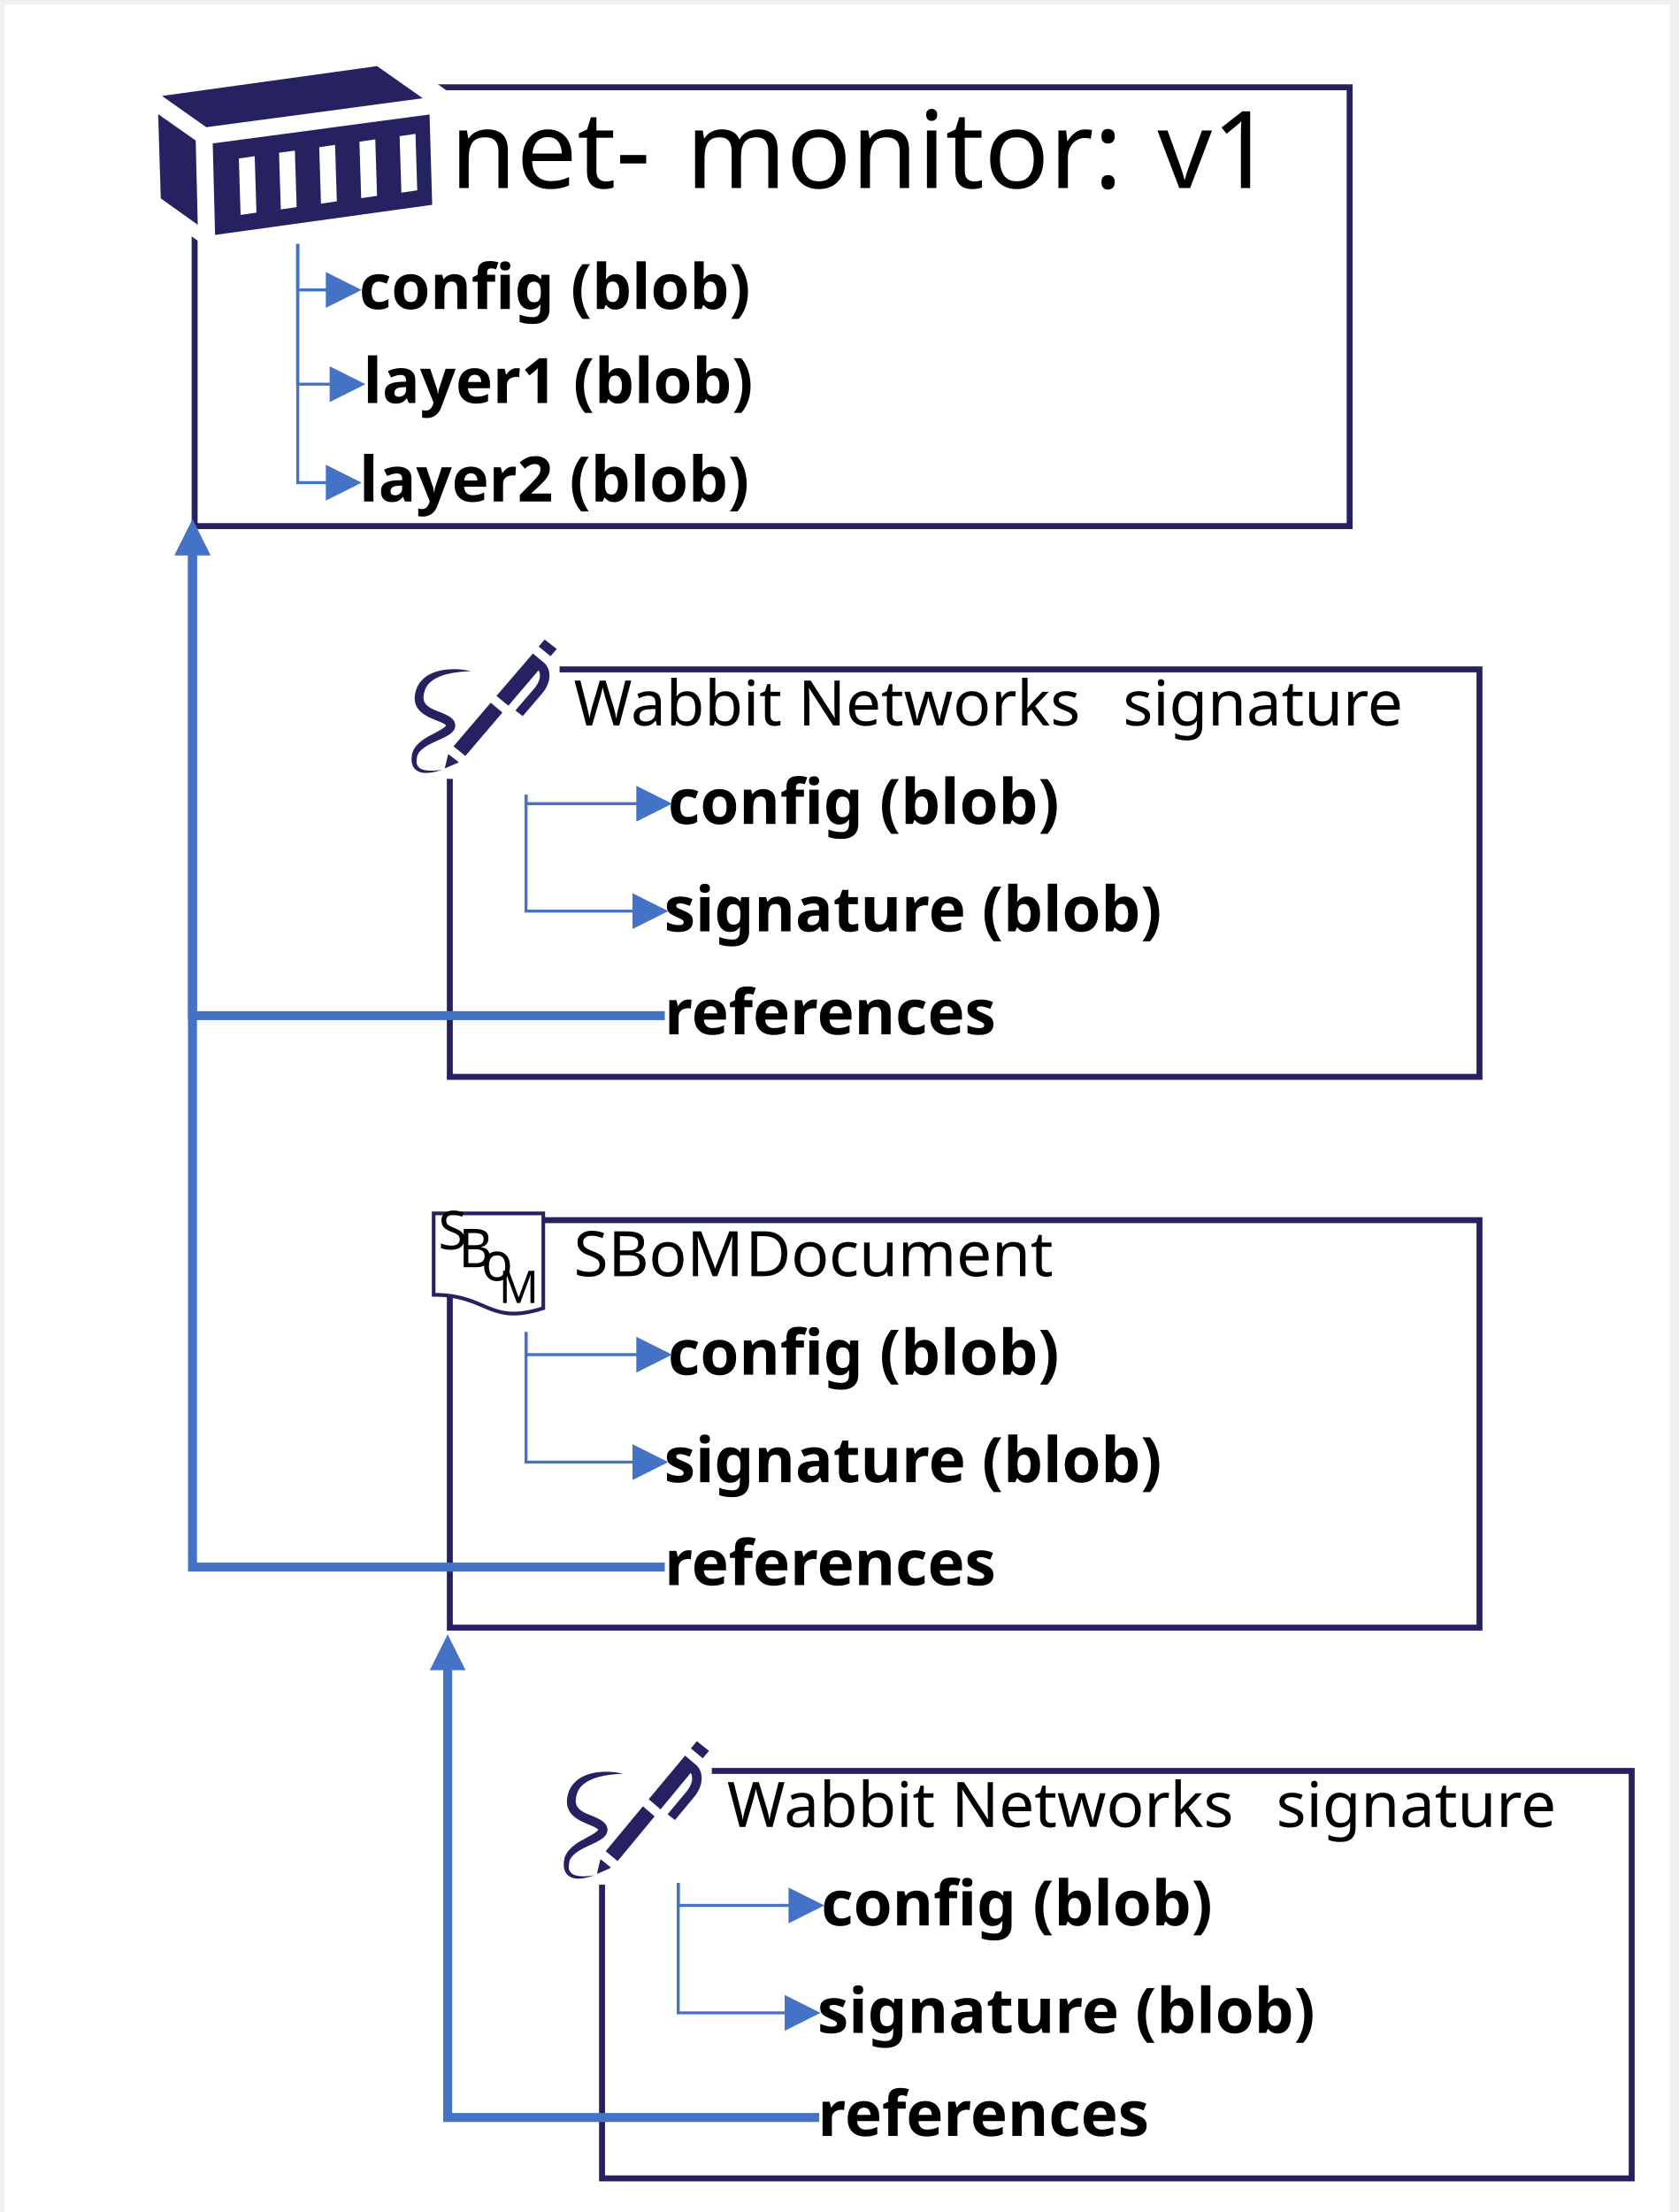
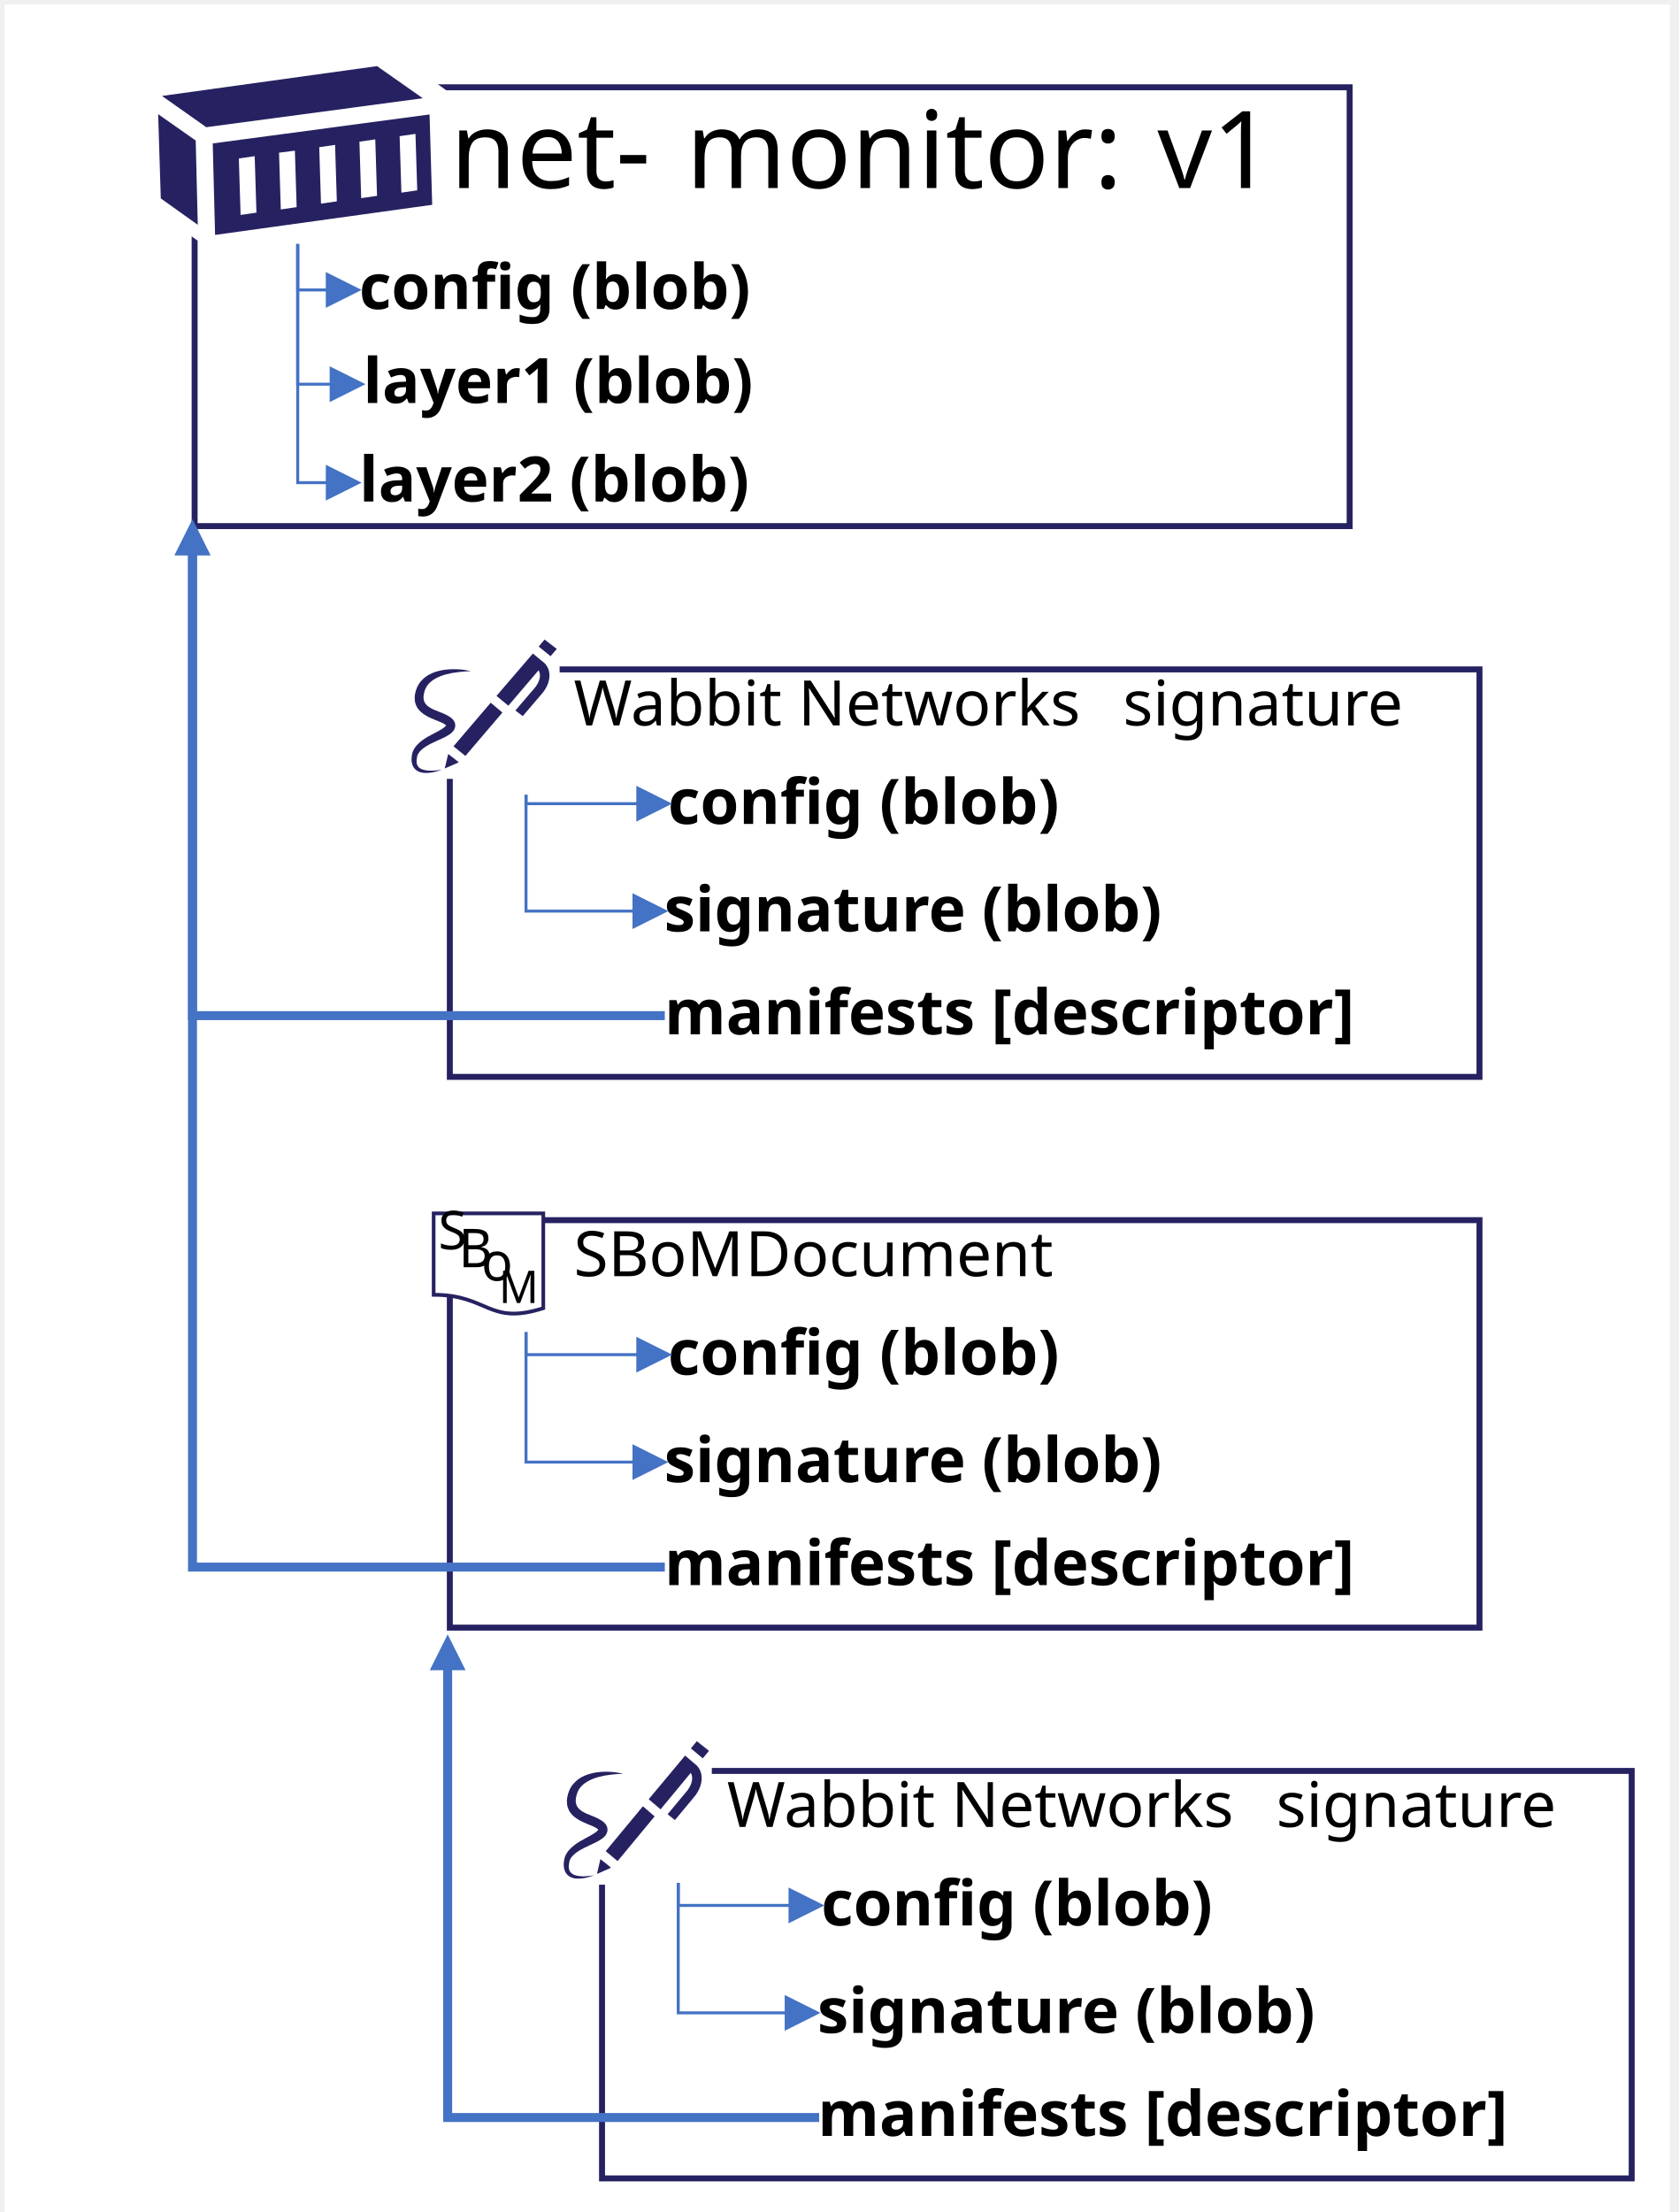
<svg xmlns="http://www.w3.org/2000/svg" width="375" height="494" overflow="hidden">
  <defs>
    <clipPath id="clip0">
      <rect x="258" y="200" width="375" height="494" />
    </clipPath>
    <clipPath id="clip1">
      <rect x="293" y="212" width="62" height="42" />
    </clipPath>
    <clipPath id="clip2">
      <rect x="293" y="212" width="62" height="43" />
    </clipPath>
    <clipPath id="clip3">
      <rect x="293" y="202" width="62" height="62" />
    </clipPath>
    <clipPath id="clip4">
      <rect x="350" y="342" width="33" height="33" />
    </clipPath>
    <clipPath id="clip5">
      <rect x="350" y="342" width="33" height="33" />
    </clipPath>
    <clipPath id="clip6">
      <rect x="349" y="342" width="35" height="33" />
    </clipPath>
    <clipPath id="clip7">
      <rect x="349" y="342" width="35" height="33" />
    </clipPath>
    <clipPath id="clip8">
      <rect x="349" y="342" width="34" height="33" />
    </clipPath>
    <clipPath id="clip9">
      <rect x="349" y="342" width="34" height="33" />
    </clipPath>
    <clipPath id="clip10">
      <rect x="349" y="342" width="34" height="33" />
    </clipPath>
    <clipPath id="clip11">
      <rect x="349" y="342" width="34" height="33" />
    </clipPath>
    <clipPath id="clip12">
      <rect x="350" y="465" width="33" height="34" />
    </clipPath>
    <clipPath id="clip13">
      <rect x="350" y="465" width="33" height="34" />
    </clipPath>
    <clipPath id="clip14">
      <rect x="349" y="465" width="35" height="34" />
    </clipPath>
    <clipPath id="clip15">
      <rect x="349" y="465" width="35" height="34" />
    </clipPath>
    <clipPath id="clip16">
      <rect x="384" y="588" width="33" height="34" />
    </clipPath>
    <clipPath id="clip17">
      <rect x="384" y="588" width="33" height="34" />
    </clipPath>
    <clipPath id="clip18">
      <rect x="383" y="588" width="35" height="34" />
    </clipPath>
    <clipPath id="clip19">
      <rect x="383" y="588" width="35" height="34" />
    </clipPath>
    <clipPath id="clip20">
      <rect x="383" y="588" width="34" height="34" />
    </clipPath>
    <clipPath id="clip21">
      <rect x="383" y="588" width="34" height="34" />
    </clipPath>
    <clipPath id="clip22">
      <rect x="383" y="588" width="34" height="34" />
    </clipPath>
    <clipPath id="clip23">
      <rect x="383" y="588" width="34" height="34" />
    </clipPath>
  </defs>
  <g clip-path="url(#clip0)" transform="translate(-258 -200)">
    <rect x="259" y="201" width="372" height="493" fill="#FFFFFF" />
    <path d="M301.475 219.493 559.475 219.493 559.475 317.493 301.475 317.493Z" stroke="#262261" stroke-width="1.333" stroke-miterlimit="8" fill="#FFFFFF" fill-rule="evenodd" />
    <text font-family="Consolas,Consolas_MSFontService,sans-serif" font-weight="400" font-size="24" transform="translate(358.545 242)">net-<tspan font-size="24" x="52.667" y="0">monitor:</tspan>
      <tspan font-size="24" x="158" y="0">v1</tspan>
    </text>
    <path d="M346.349 211.992 359.438 221.436C359.621 229.886 359.793 238.335 359.977 246.785L302.524 253.992 291.031 246.039C290.848 237.424 291.203 227.815 291.031 219.199L346.349 211.992Z" fill="#FFFFFF" fill-rule="evenodd" />
    <g clip-path="url(#clip1)">
      <g clip-path="url(#clip2)">
        <g clip-path="url(#clip3)">
          <path d="M60.724 43.328 60.142 23.151 12.352 29.618 12.869 50.053 60.724 43.328ZM57.038 27.484 57.426 40.094 53.934 40.612 53.545 28.001 57.038 27.484ZM48.178 28.713 48.566 41.323 45.074 41.84 44.686 29.23 48.178 28.713ZM39.318 29.942 39.706 42.552 36.214 43.069 35.826 30.459 39.318 29.942ZM30.459 31.235 30.847 43.845 27.355 44.362 26.967 31.688 30.459 31.235ZM21.599 32.464 21.987 45.074 18.495 45.591 18.107 32.981 21.599 32.464Z" fill="#262261" transform="matrix(1.01346 0 0 1 293 202.412)" />
          <path d="M0.905 41.905 9.054 47.79 8.601 28.971 0.323 23.087Z" fill="#262261" transform="matrix(1.01346 0 0 1 293 202.412)" />
          <path d="M58.654 19.53 48.566 12.352 1.164 19.012 10.929 25.997Z" fill="#262261" transform="matrix(1.01346 0 0 1 293 202.412)" />
        </g>
      </g>
    </g>
    <text font-family="Calibri,Calibri_MSFontService,sans-serif" font-weight="700" font-size="14" transform="translate(339.09 290)">layer1 (blob)<tspan font-size="14" x="-0.86" y="22">layer2 (blob)</tspan>
    </text>
    <path d="M332.97 286.132 324.167 286.132 324.167 254.5 324.833 254.5 324.833 285.798 324.5 285.465 332.97 285.465ZM331.637 281.798 339.637 285.798 331.637 289.798Z" fill="#4472C4" />
    <path d="M332.11 308.127 324.167 308.127 324.167 254.5 324.833 254.5 324.833 307.793 324.5 307.46 332.11 307.46ZM330.777 303.793 338.777 307.793 330.777 311.793Z" fill="#4472C4" />
    <text font-family="Calibri,Calibri_MSFontService,sans-serif" font-weight="700" font-size="14" transform="translate(338.23 269)">config (blob)</text>
    <path d="M332.11 265.083 324.167 265.083 324.167 254.5 324.833 254.5 324.833 264.749 324.5 264.416 332.11 264.416ZM330.777 260.749 338.777 264.749 330.777 268.749Z" fill="#4472C4" />
    <path d="M358.478 349.494 588.478 349.494 588.478 440.494 358.478 440.494Z" stroke="#262261" stroke-width="1.333" stroke-miterlimit="8" fill="#FFFFFF" fill-rule="evenodd" />
    <g clip-path="url(#clip4)">
      <g clip-path="url(#clip5)">
        <g clip-path="url(#clip6)">
          <g clip-path="url(#clip7)">
            <path d="M183.097 267.726 217.161 267.726 217.161 299.661 183.097 299.661Z" fill="#FFFFFF" transform="matrix(1.00067 0 0 1 166.237 74.2742)" />
            <g clip-path="url(#clip8)">
              <g clip-path="url(#clip9)">
                <g clip-path="url(#clip10)">
                  <g clip-path="url(#clip11)">
                    <path d="M19.754 16.335 17.264 14.143 9.363 23.871 11.886 26.029Z" fill="#262261" transform="matrix(1.05141 0 0 1 349.456 342.796)" />
                    <path d="M9.562 26.66 8.234 25.598 7.503 28.818 10.491 27.457Z" fill="#262261" transform="matrix(1.05141 0 0 1 349.456 342.796)" />
                    <path d="M27.457 1.594 29.98 3.752 31.308 2.125 28.718 0.033Z" fill="#262261" transform="matrix(1.05141 0 0 1 349.456 342.796)" />
                    <path d="M22.51 15.87 24.07 17.131 28.021 12.284C29.349 10.757 29.98 8.831 29.681 7.238 29.549 6.507 29.216 5.877 28.752 5.345L26.228 3.154 18.493 12.616 21.016 14.807 27.424 6.906C27.556 7.105 27.656 7.337 27.689 7.603 27.888 8.599 27.39 9.927 26.494 10.989L22.51 15.87Z" fill="#262261" transform="matrix(1.05141 0 0 1 349.456 342.796)" />
                    <path d="M1.693 25.93C1.76 25.764 1.826 25.598 1.926 25.432 2.125 25.1 2.357 24.834 2.656 24.568 3.22 24.037 3.951 23.605 4.714 23.207 5.478 22.809 6.275 22.444 7.105 22.045 7.503 21.846 7.935 21.613 8.367 21.315 8.599 21.182 8.798 21.016 9.03 20.784 9.263 20.551 9.495 20.285 9.628 19.854 9.794 19.456 9.761 18.924 9.628 18.559 9.495 18.161 9.23 17.862 8.997 17.629 8.499 17.198 8.034 16.965 7.603 16.733 6.74 16.301 5.91 16.036 5.146 15.671 4.416 15.305 3.785 14.907 3.42 14.376 3.054 13.878 2.922 13.214 3.021 12.483 3.121 11.72 3.353 10.989 3.752 10.358 4.582 9.097 6.142 8.267 7.802 7.802 8.632 7.57 9.495 7.404 10.392 7.304 10.823 7.238 11.288 7.204 11.72 7.171 12.151 7.138 12.616 7.105 13.081 7.105 11.288 6.64 9.429 6.54 7.57 6.773 6.64 6.906 5.71 7.138 4.814 7.537 3.918 7.935 3.088 8.533 2.424 9.363 2.092 9.761 1.826 10.226 1.627 10.691 1.428 11.188 1.295 11.653 1.195 12.185 1.096 12.716 1.096 13.247 1.162 13.811 1.262 14.376 1.461 14.94 1.793 15.438 2.125 15.936 2.523 16.301 2.955 16.634 3.386 16.965 3.818 17.198 4.25 17.43 5.113 17.862 5.976 18.194 6.74 18.526 7.105 18.692 7.437 18.891 7.636 19.057 7.736 19.123 7.769 19.19 7.769 19.223 7.769 19.256 7.769 19.223 7.769 19.223 7.769 19.223 7.736 19.323 7.636 19.422 7.537 19.522 7.404 19.621 7.271 19.754 6.972 19.987 6.607 20.186 6.242 20.418 5.478 20.85 4.681 21.282 3.884 21.746 3.088 22.244 2.291 22.809 1.627 23.572 1.295 23.938 0.996 24.402 0.797 24.867 0.697 25.1 0.598 25.365 0.564 25.631 0.498 25.896 0.498 26.129 0.465 26.361 0.432 26.859 0.432 27.357 0.598 27.888 0.73 28.386 1.029 28.884 1.461 29.216 1.892 29.549 2.39 29.714 2.855 29.781 3.353 29.847 3.818 29.847 4.283 29.781 5.212 29.681 6.076 29.416 6.906 29.084 6.009 29.25 5.113 29.349 4.25 29.316 3.818 29.283 3.386 29.25 2.988 29.117 2.59 29.017 2.224 28.818 1.992 28.552 1.494 28.054 1.428 27.258 1.594 26.461 1.594 26.328 1.66 26.096 1.693 25.93Z" fill="#262261" transform="matrix(1.05141 0 0 1 349.456 342.796)" />
                  </g>
                </g>
              </g>
            </g>
          </g>
        </g>
      </g>
    </g>
    <text font-family="Consolas,Consolas_MSFontService,sans-serif" font-weight="400" font-size="14" transform="translate(386.161 362)">Wabbit Networks<tspan font-size="14" x="122.667" y="0">signature</tspan>
      <tspan font-family="Calibri,Calibri_MSFontService,sans-serif" font-weight="700" font-size="14" x="21.044" y="22">config (blob)</tspan>
      <tspan font-family="Calibri,Calibri_MSFontService,sans-serif" font-weight="700" font-size="14" x="20.184" y="46">signature (blob)</tspan>
    </text>
    <path d="M401.472 379.814 375.167 379.814 375.167 377.5 375.833 377.5 375.833 379.481 375.5 379.148 401.472 379.148ZM400.138 375.481 408.138 379.481 400.138 383.481Z" fill="#4472C4" />
    <path d="M400.612 403.809 375.167 403.809 375.167 377.5 375.833 377.5 375.833 403.476 375.5 403.143 400.612 403.143ZM399.279 399.476 407.279 403.476 399.279 407.476Z" fill="#4472C4" />
-     <text font-family="Calibri,Calibri_MSFontService,sans-serif" font-weight="700" font-size="14" transform="translate(406.414 431)">references</text>
+     <text font-family="Calibri,Calibri_MSFontService,sans-serif" font-weight="700" font-size="14" transform="translate(406.414 431)">manifests [descriptor]</text>
    <path d="M406.499 427.82 300 427.82 300 322.667 302 322.667 302 426.82 301 425.82 406.499 425.82ZM297 324 301 316 305 324Z" fill="#4472C4" />
    <path d="M358.478 472.494 588.478 472.494 588.478 563.494 358.478 563.494Z" stroke="#262261" stroke-width="1.333" stroke-miterlimit="8" fill="#FFFFFF" fill-rule="evenodd" />
    <g clip-path="url(#clip12)">
      <g clip-path="url(#clip13)">
        <g clip-path="url(#clip14)">
          <g clip-path="url(#clip15)">
            <path d="M0 0 24.493 0 24.493 17.678C12.247 17.678 12.247 24.414 0 20.587Z" stroke="#262261" stroke-width="0.816" stroke-miterlimit="8" fill="#FFFFFF" fill-rule="evenodd" transform="matrix(-1 0 0 1.02825 379.359 470.982)" />
            <text font-family="Calibri,Calibri_MSFontService,sans-serif" font-weight="400" font-size="19" transform="matrix(0.612337 0 0 0.629629 355.905 479)">S<tspan font-size="19" x="7.415" y="6.353">B</tspan>
              <tspan font-size="19" x="15.682" y="11.118">o</tspan>
              <tspan font-size="16" x="22.086" y="19.059">M</tspan>
            </text>
          </g>
        </g>
      </g>
    </g>
    <text font-family="Consolas,Consolas_MSFontService,sans-serif" font-weight="400" font-size="14" transform="translate(386.161 485)">SBoM<tspan font-size="14" x="38.333" y="0">Document</tspan>
      <tspan font-family="Calibri,Calibri_MSFontService,sans-serif" font-weight="700" font-size="14" x="21.044" y="22">config (blob)</tspan>
      <tspan font-family="Calibri,Calibri_MSFontService,sans-serif" font-weight="700" font-size="14" x="20.184" y="46">signature (blob)</tspan>
    </text>
    <path d="M401.472 502.868 375.167 502.868 375.167 497.5 375.833 497.5 375.833 502.535 375.5 502.201 401.472 502.201ZM400.138 498.535 408.138 502.535 400.138 506.535Z" fill="#4472C4" />
    <path d="M400.612 526.863 375.167 526.863 375.167 497.5 375.833 497.5 375.833 526.53 375.5 526.196 400.612 526.196ZM399.279 522.53 407.279 526.53 399.279 530.53Z" fill="#4472C4" />
-     <text font-family="Calibri,Calibri_MSFontService,sans-serif" font-weight="700" font-size="14" transform="translate(406.414 554)">references</text>
+     <text font-family="Calibri,Calibri_MSFontService,sans-serif" font-weight="700" font-size="14" transform="translate(406.414 554)">manifests [descriptor]</text>
    <path d="M406.499 550.971 300 550.971 300 322.667 302 322.667 302 549.971 301 548.971 406.499 548.971ZM297 324 301 316 305 324Z" fill="#4472C4" />
    <path d="M392.478 595.494 622.478 595.494 622.478 686.494 392.478 686.494Z" stroke="#262261" stroke-width="1.333" stroke-miterlimit="8" fill="#FFFFFF" fill-rule="evenodd" />
    <g clip-path="url(#clip16)">
      <g clip-path="url(#clip17)">
        <g clip-path="url(#clip18)">
          <g clip-path="url(#clip19)">
            <path d="M183.22 267.906 217.307 267.906 217.307 299.862 183.22 299.862Z" fill="#FFFFFF" transform="matrix(1 0 0 1.02961 200.237 312.161)" />
            <g clip-path="url(#clip20)">
              <g clip-path="url(#clip21)">
                <g clip-path="url(#clip22)">
                  <g clip-path="url(#clip23)">
                    <path d="M20.353 16.83 17.788 14.572 9.646 24.594 12.246 26.818Z" fill="#262261" transform="matrix(1.02048 0 0 1 383.456 588.82)" />
                    <path d="M9.851 27.468 8.483 26.373 7.731 29.691 10.809 28.289Z" fill="#262261" transform="matrix(1.02048 0 0 1 383.456 588.82)" />
                    <path d="M28.289 1.642 30.889 3.865 32.257 2.189 29.589 0.034Z" fill="#262261" transform="matrix(1.02048 0 0 1 383.456 588.82)" />
                    <path d="M23.192 16.351 24.8 17.651 28.87 12.656C30.239 11.083 30.889 9.099 30.581 7.457 30.444 6.704 30.102 6.055 29.623 5.507L27.023 3.25 19.053 12.998 21.653 15.256 28.255 7.115C28.392 7.32 28.494 7.56 28.528 7.833 28.733 8.86 28.22 10.228 27.297 11.322L23.192 16.351Z" fill="#262261" transform="matrix(1.02048 0 0 1 383.456 588.82)" />
                    <path d="M1.745 26.715C1.813 26.544 1.881 26.373 1.984 26.202 2.189 25.86 2.429 25.587 2.737 25.313 3.318 24.766 4.071 24.321 4.857 23.91 5.644 23.5 6.465 23.124 7.32 22.713 7.731 22.508 8.175 22.268 8.62 21.96 8.86 21.824 9.065 21.653 9.304 21.413 9.544 21.174 9.783 20.9 9.92 20.456 10.091 20.045 10.057 19.498 9.92 19.122 9.783 18.711 9.509 18.403 9.27 18.164 8.757 17.719 8.278 17.48 7.833 17.24 6.944 16.795 6.089 16.522 5.302 16.145 4.549 15.769 3.9 15.359 3.523 14.811 3.147 14.298 3.01 13.614 3.113 12.862 3.215 12.075 3.455 11.322 3.865 10.672 4.721 9.373 6.328 8.517 8.039 8.039 8.894 7.799 9.783 7.628 10.707 7.525 11.151 7.457 11.63 7.423 12.075 7.389 12.52 7.354 12.998 7.32 13.477 7.32 11.63 6.841 9.715 6.739 7.799 6.978 6.841 7.115 5.884 7.354 4.96 7.765 4.036 8.175 3.181 8.791 2.497 9.646 2.155 10.057 1.881 10.536 1.676 11.014 1.471 11.528 1.334 12.007 1.231 12.554 1.129 13.101 1.129 13.648 1.197 14.23 1.3 14.811 1.505 15.393 1.847 15.906 2.189 16.419 2.6 16.795 3.044 17.137 3.489 17.48 3.934 17.719 4.378 17.959 5.268 18.403 6.157 18.745 6.944 19.087 7.32 19.258 7.662 19.463 7.867 19.635 7.97 19.703 8.004 19.771 8.004 19.805 8.004 19.84 8.004 19.805 8.004 19.805 8.004 19.805 7.97 19.908 7.867 20.011 7.765 20.113 7.628 20.216 7.491 20.353 7.183 20.592 6.807 20.797 6.431 21.037 5.644 21.482 4.823 21.926 4.002 22.405 3.181 22.918 2.36 23.5 1.676 24.287 1.334 24.663 1.026 25.142 0.821 25.621 0.718 25.86 0.616 26.134 0.582 26.407 0.513 26.681 0.513 26.921 0.479 27.16 0.445 27.673 0.445 28.186 0.616 28.733 0.753 29.247 1.06 29.76 1.505 30.102 1.95 30.444 2.463 30.615 2.942 30.683 3.455 30.752 3.934 30.752 4.413 30.683 5.37 30.581 6.26 30.307 7.115 29.965 6.191 30.136 5.268 30.239 4.378 30.204 3.934 30.17 3.489 30.136 3.079 29.999 2.668 29.896 2.292 29.691 2.052 29.418 1.539 28.905 1.471 28.084 1.642 27.263 1.642 27.126 1.71 26.886 1.745 26.715Z" fill="#262261" transform="matrix(1.02048 0 0 1 383.456 588.82)" />
                  </g>
                </g>
              </g>
            </g>
          </g>
        </g>
      </g>
    </g>
    <text font-family="Consolas,Consolas_MSFontService,sans-serif" font-weight="400" font-size="14" transform="translate(420.396 608)">Wabbit Networks<tspan font-size="14" x="122.667" y="0">signature</tspan>
      <tspan font-family="Calibri,Calibri_MSFontService,sans-serif" font-weight="700" font-size="14" x="21.044" y="22">config (blob)</tspan>
      <tspan font-family="Calibri,Calibri_MSFontService,sans-serif" font-weight="700" font-size="14" x="20.184" y="46">signature (blob)</tspan>
    </text>
    <path d="M435.472 625.868 409.167 625.868 409.167 620.5 409.833 620.5 409.833 625.535 409.5 625.201 435.472 625.201ZM434.138 621.535 442.138 625.535 434.138 629.535Z" fill="#4472C4" />
    <path d="M434.612 649.863 409.167 649.863 409.167 620.5 409.833 620.5 409.833 649.53 409.5 649.196 434.612 649.196ZM433.279 645.53 441.279 649.53 433.279 653.53Z" fill="#4472C4" />
-     <text font-family="Calibri,Calibri_MSFontService,sans-serif" font-weight="700" font-size="14" transform="translate(440.648 677)">references</text>
+     <text font-family="Calibri,Calibri_MSFontService,sans-serif" font-weight="700" font-size="14" transform="translate(440.648 677)">manifests [descriptor]</text>
    <path d="M440.98 673.891 357 673.891 357 571.667 359 571.667 359 672.891 358 671.891 440.98 671.891ZM354 573 358 565 362 573Z" fill="#4472C4" />
  </g>
</svg>
